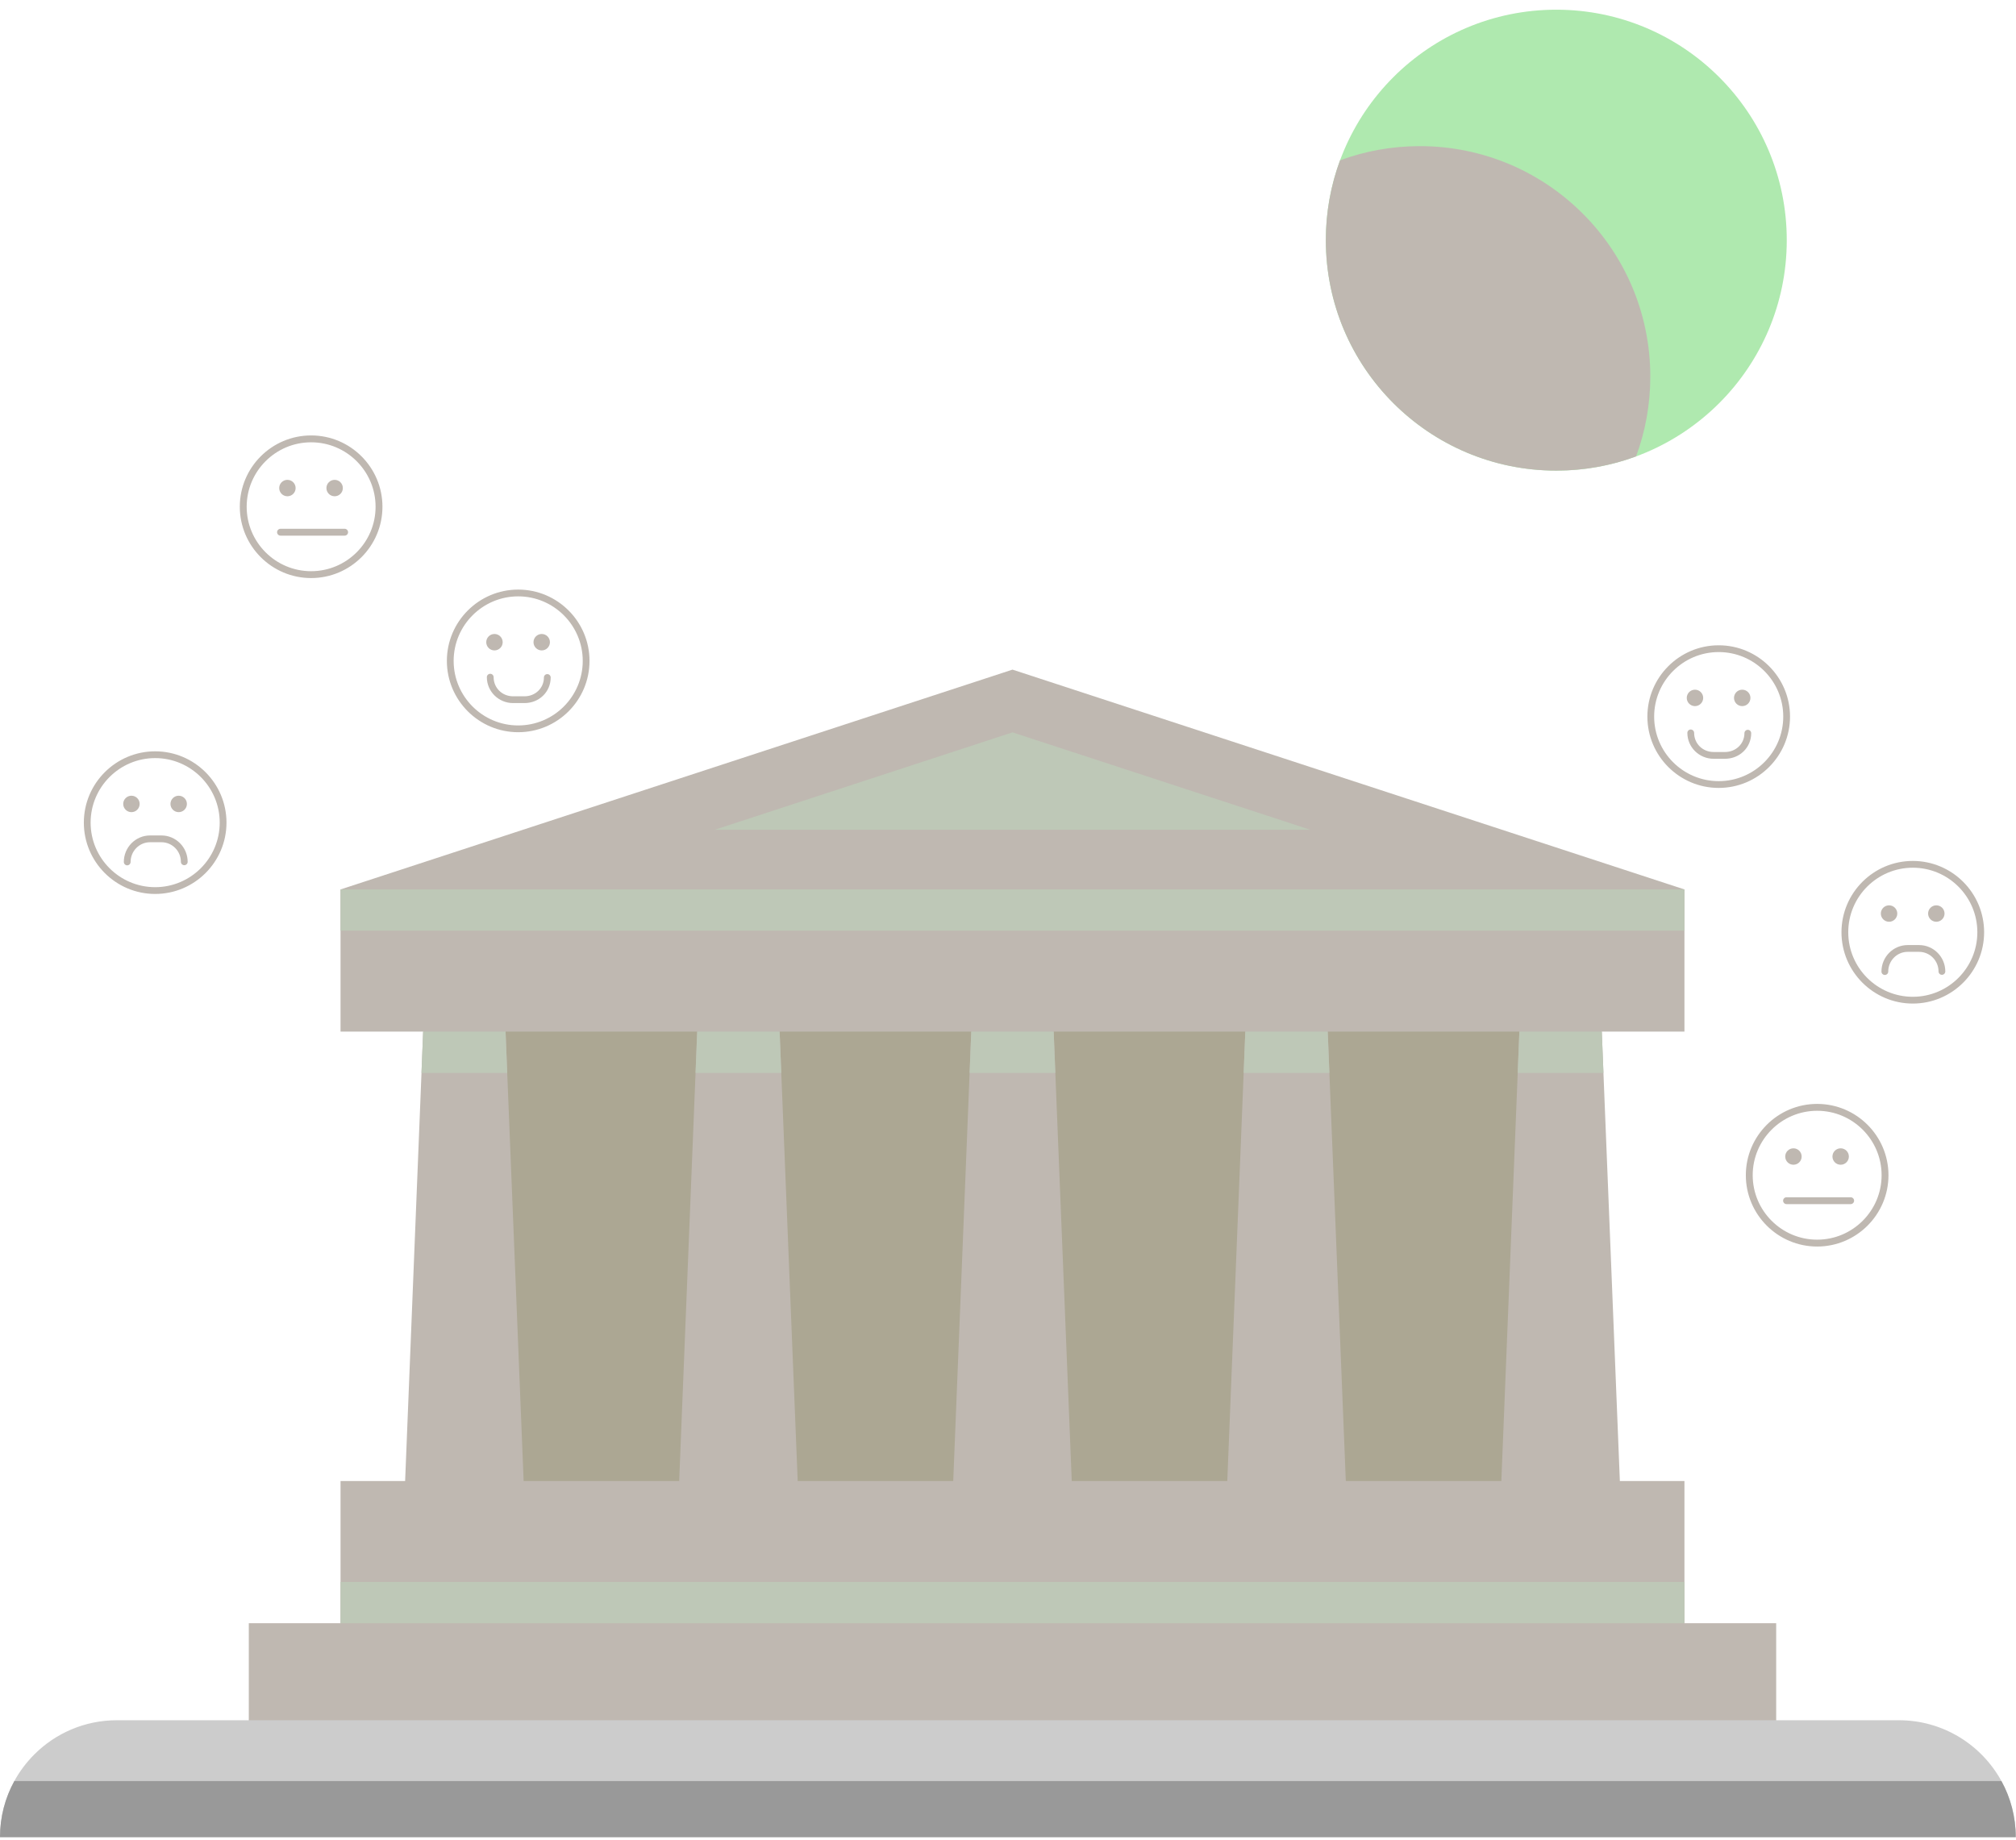
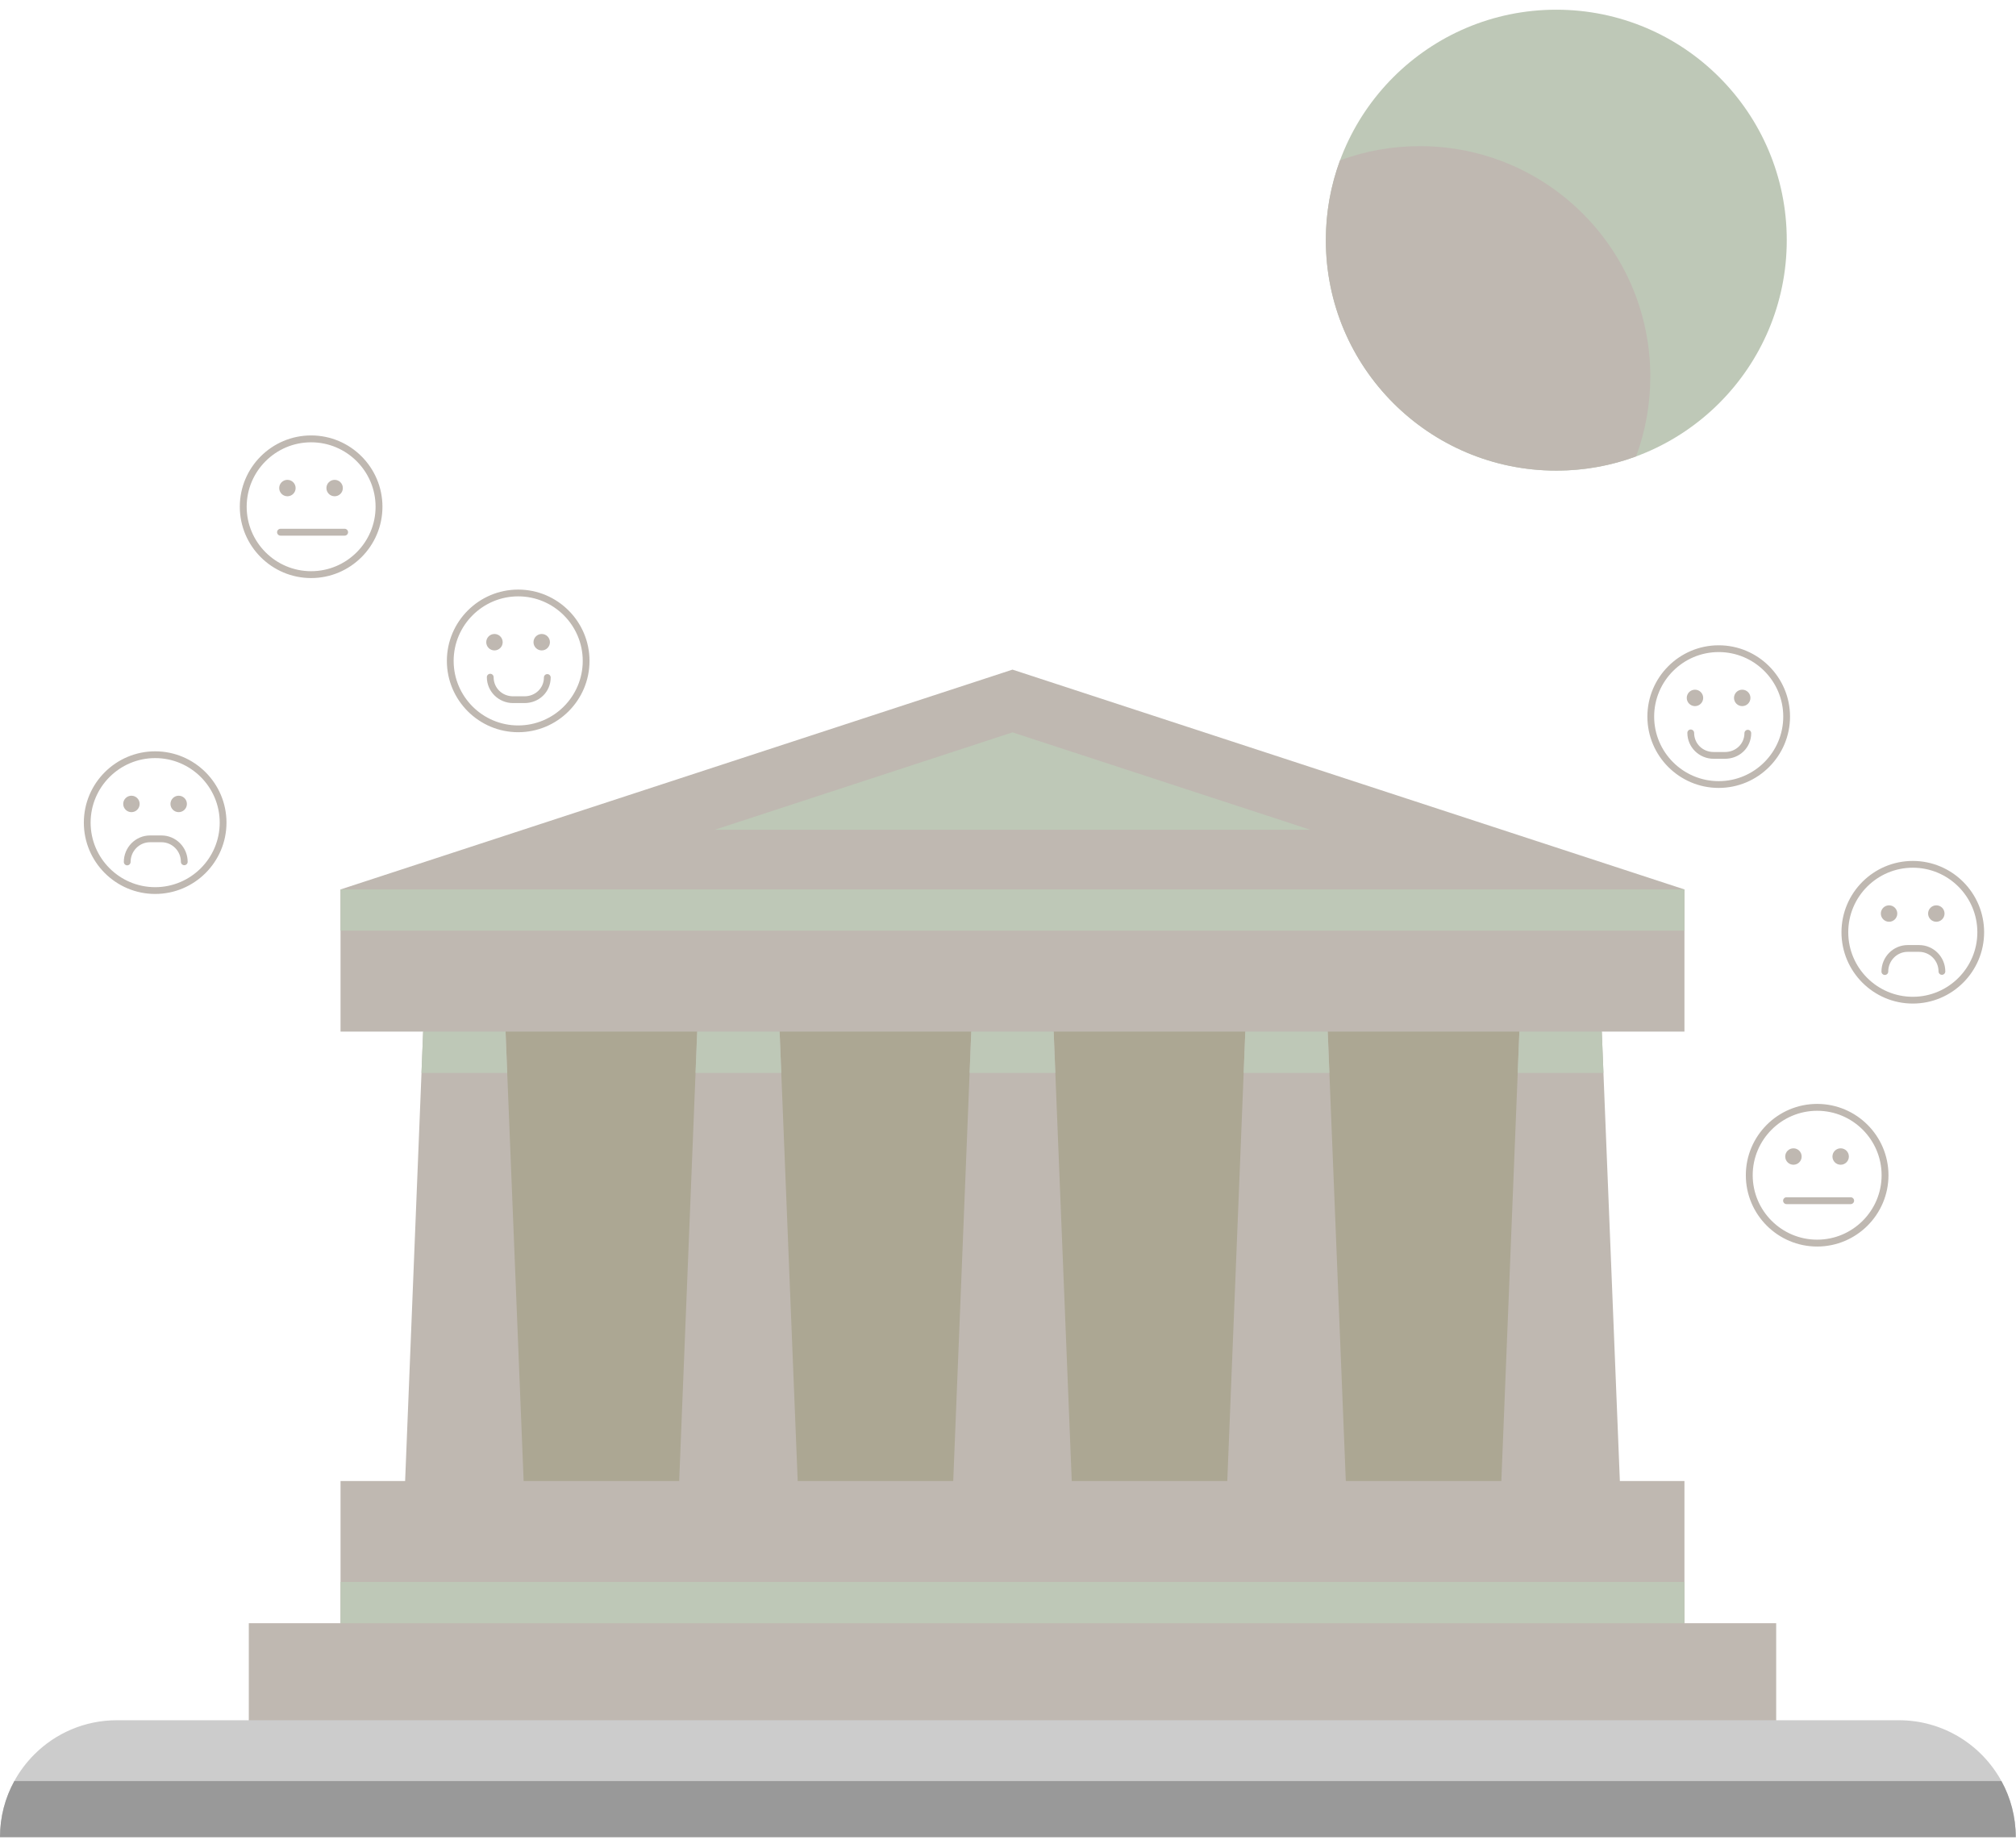
<svg xmlns="http://www.w3.org/2000/svg" width="424mm" height="387mm" viewBox="0 0 424 387" version="1.1" id="svg7790">
  <defs id="defs7784" />
  <g id="layer1" transform="translate(0,90)">
    <g id="g7930" transform="matrix(0.9646625,0,0,0.9646625,166.2339,-107.3648)">
      <rect id="rect7900" height="121.333" width="241.333" style="fill:#aca793" y="231.049" x="-70.245" />
      <path id="path7902" d="m 194.922,371.939 v -31 h -14.08 l -3.58,-89 -0.36,-9 h 18.02 v -31 h -10e-4 10e-4 l -146.5,-47.93 -146.5,47.93 h 0.001 -0.001 v 31 h 18.01 l -0.36,9 -3.57,89 h -14.08 v 31 h -20 v 25 h 333 v -25 z m -215.6,-120 -3.57,89 h -33.91 l -3.58,-89 -0.36,-9 h 41.78 z m 59.75,0 -3.57,89 H 1.592 l -3.58,-89 -0.36,-9 H 39.432 Z m 59.75,0 -3.57,89 h -33.91 l -3.58,-89 -0.36,-9 h 41.78 z m 59.75,0 -3.57,89 h -33.91 l -3.58,-89 -0.36,-9 h 41.78 z" style="fill:#bfb8b1" />
      <polygon id="polygon7904" points="220.745,178.08 285.703,199.331 155.787,199.331 " style="fill:#bec8b7" transform="translate(-172.3234,-0.3918222)" />
      <g id="g7910" transform="translate(-172.3234,-0.3918222)">
        <path id="path7906" d="M 439.48,418.972 H 0 c 0,-4.43 1.13,-8.59 3.12,-12.22 1.17,-2.14 2.64,-4.09 4.35,-5.8 4.61,-4.62 10.99,-7.47 18.03,-7.47 h 388.48 c 9.65,0 18.05,5.36 22.38,13.27 1.99,3.63 3.12,7.79 3.12,12.22 z" style="fill:#cccccc" />
        <path id="path7908" d="M 439.48,418.972 H 0 c 0,-4.43 1.13,-8.59 3.12,-12.22 h 433.24 c 1.99,3.63 3.12,7.79 3.12,12.22 z" style="fill:#999999" />
      </g>
-       <path id="path7912" d="m 166.979,20.116 c -27.75,0 -50.24,22.5 -50.24,50.25 0,27.75 22.49,50.25 50.24,50.25 27.75,0 50.25,-22.5 50.25,-50.25 0,-27.75 -22.5,-50.25 -50.25,-50.25 z" style="fill:#afe9af" />
+       <path id="path7912" d="m 166.979,20.116 c -27.75,0 -50.24,22.5 -50.24,50.25 0,27.75 22.49,50.25 50.24,50.25 27.75,0 50.25,-22.5 50.25,-50.25 0,-27.75 -22.5,-50.25 -50.25,-50.25 z" style="fill:#bec8b7" />
      <path id="path7914" d="m 116.739,70.366 c 0,27.75 22.49,50.25 50.24,50.25 6.12,0 11.98,-1.09 17.4,-3.1 2.01,-5.42 3.1,-11.28 3.1,-17.4 0,-27.75 -22.49,-50.25 -50.25,-50.25 -6.11,0 -11.97,1.09 -17.39,3.09 -2.01,5.43 -3.1,11.29 -3.1,17.41 z" style="fill:#bfb8b1" />
      <polygon id="polygon7916" points="110.225,243.331 110.585,252.331 91.895,252.331 92.255,243.331 " style="fill:#bec8b7" transform="translate(-172.3234,-0.3918222)" />
      <polygon id="polygon7918" points="169.975,243.331 170.335,252.331 151.645,252.331 152.005,243.331 " style="fill:#bec8b7" transform="translate(-172.3234,-0.3918222)" />
      <polygon id="polygon7920" points="229.725,243.331 230.085,252.331 211.395,252.331 211.755,243.331 " style="fill:#bec8b7" transform="translate(-172.3234,-0.3918222)" />
      <polygon id="polygon7922" points="289.475,243.331 289.835,252.331 271.145,252.331 271.505,243.331 " style="fill:#bec8b7" transform="translate(-172.3234,-0.3918222)" />
      <polygon id="polygon7924" points="349.585,252.331 330.895,252.331 331.255,243.331 349.225,243.331 " style="fill:#bec8b7" transform="translate(-172.3234,-0.3918222)" />
      <polygon id="polygon7926" points="327.245,363.331 353.245,363.331 367.245,363.331 367.245,372.331 74.245,372.331 74.245,363.331 88.245,363.331 114.245,363.331 147.995,363.331 173.995,363.331 207.745,363.331 233.745,363.331 267.495,363.331 293.495,363.331 " style="fill:#bec8b7" transform="translate(-172.3234,-0.3918222)" />
      <polygon id="polygon7928" points="327.245,212.331 353.245,212.331 367.245,212.331 367.245,221.331 74.245,221.331 74.245,212.331 88.245,212.331 114.245,212.331 147.995,212.331 173.995,212.331 207.745,212.331 233.745,212.331 267.495,212.331 293.495,212.331 " style="fill:#bec8b7" transform="translate(-172.3234,-0.3918222)" />
      <g id="g8140" transform="matrix(0.05482166,0,0,0.05480775,186.838,158.7046)" style="fill:#bfb8b1">
        <g id="g8078" style="fill:#bfb8b1">
          <g id="g8076" style="fill:#bfb8b1">
            <g id="group-2svg" style="fill:#bfb8b1">
              <path d="m 409.93,209.297 c 0,18.056 -14.627,32.692 -32.683,32.692 -18.047,0 -32.683,-14.636 -32.683,-32.692 0,-18.056 14.636,-32.683 32.683,-32.683 18.056,0 32.683,14.627 32.683,32.683 z" id="path-1_10_" style="fill:#bfb8b1" />
              <path d="m 222.011,209.297 c 0,18.056 -14.636,32.692 -32.683,32.692 -18.047,0 -32.683,-14.636 -32.683,-32.692 0,-18.056 14.636,-32.683 32.683,-32.683 18.047,0 32.683,14.627 32.683,32.683 z" id="path-2_10_" style="fill:#bfb8b1" />
              <path d="m 308.702,451.466 h -45.388 c -57.483,0 -104.253,-46.205 -104.253,-103.014 0,-7.443 6.034,-13.468 13.468,-13.468 7.434,0 13.468,6.025 13.468,13.468 0,42.659 33.958,76.078 77.317,76.078 h 45.388 c 43.359,0 77.317,-32.863 77.317,-74.821 0,-7.443 6.034,-13.468 13.468,-13.468 7.443,0 13.468,6.025 13.468,13.468 0.001,57.06 -45.792,101.757 -104.253,101.757 z" id="path-3_10_" style="fill:#bfb8b1" />
              <path d="M 283.714,567.419 C 127.311,567.419 0.072,440.144 0.072,283.705 0.072,127.275 127.311,0 283.714,0 c 156.394,0 283.633,127.275 283.633,283.705 0,156.438 -127.239,283.714 -283.633,283.714 z m 0,-540.473 c -141.552,0 -256.705,115.181 -256.705,256.759 0,141.588 115.154,256.768 256.705,256.768 141.543,0 256.696,-115.181 256.696,-256.768 0,-141.579 -115.153,-256.759 -256.696,-256.759 z" id="path-4_10_" style="fill:#bfb8b1" />
            </g>
          </g>
        </g>
        <g id="g8080" style="fill:#bfb8b1" />
        <g id="g8082" style="fill:#bfb8b1" />
        <g id="g8084" style="fill:#bfb8b1" />
        <g id="g8086" style="fill:#bfb8b1" />
        <g id="g8088" style="fill:#bfb8b1" />
        <g id="g8090" style="fill:#bfb8b1" />
        <g id="g8092" style="fill:#bfb8b1" />
        <g id="g8094" style="fill:#bfb8b1" />
        <g id="g8096" style="fill:#bfb8b1" />
        <g id="g8098" style="fill:#bfb8b1" />
        <g id="g8100" style="fill:#bfb8b1" />
        <g id="g8102" style="fill:#bfb8b1" />
        <g id="g8104" style="fill:#bfb8b1" />
        <g id="g8106" style="fill:#bfb8b1" />
        <g id="g8108" style="fill:#bfb8b1" />
      </g>
      <g id="g8324" transform="matrix(0.05482166,0,0,0.05480775,229.1548,205.7249)" style="fill:#bfb8b1">
        <g id="g8262" style="fill:#bfb8b1">
          <g id="g8260" style="fill:#bfb8b1">
            <g id="group-3svg" style="fill:#bfb8b1">
              <path d="m 409.93,209.297 c 0,18.056 -14.627,32.692 -32.683,32.692 -18.047,0 -32.683,-14.636 -32.683,-32.692 0,-18.056 14.636,-32.683 32.683,-32.683 18.056,0 32.683,14.627 32.683,32.683 z" id="path-1_21_" style="fill:#bfb8b1" />
              <path d="m 222.011,209.297 c 0,18.056 -14.636,32.692 -32.683,32.692 -18.047,0 -32.683,-14.636 -32.683,-32.692 0,-18.056 14.636,-32.683 32.683,-32.683 18.047,0 32.683,14.627 32.683,32.683 z" id="path-2_21_" style="fill:#bfb8b1" />
              <path d="m 172.538,453.621 c -7.434,0 -13.468,-6.025 -13.468,-13.468 0,-58.138 46.762,-105.439 104.245,-105.439 h 45.397 c 57.483,0 104.245,47.04 104.245,104.855 0,7.443 -6.025,13.477 -13.468,13.477 -7.435,0 -13.459,-6.034 -13.459,-13.477 0,-42.955 -34.685,-77.91 -77.317,-77.91 h -45.397 c -42.632,0 -77.308,35.206 -77.308,78.493 -0.002,7.444 -6.036,13.469 -13.47,13.469 z" id="path-3_21_" style="fill:#bfb8b1" />
              <path d="M 283.714,567.419 C 127.311,567.419 0.072,440.144 0.072,283.705 0.072,127.275 127.311,0 283.714,0 c 156.394,0 283.633,127.275 283.633,283.705 0,156.438 -127.239,283.714 -283.633,283.714 z m 0,-540.473 c -141.552,0 -256.705,115.181 -256.705,256.759 0,141.588 115.154,256.768 256.705,256.768 141.543,0 256.696,-115.181 256.696,-256.768 0,-141.579 -115.153,-256.759 -256.696,-256.759 z" id="path-4_21_" style="fill:#bfb8b1" />
            </g>
          </g>
        </g>
        <g id="g8264" style="fill:#bfb8b1" />
        <g id="g8266" style="fill:#bfb8b1" />
        <g id="g8268" style="fill:#bfb8b1" />
        <g id="g8270" style="fill:#bfb8b1" />
        <g id="g8272" style="fill:#bfb8b1" />
        <g id="g8274" style="fill:#bfb8b1" />
        <g id="g8276" style="fill:#bfb8b1" />
        <g id="g8278" style="fill:#bfb8b1" />
        <g id="g8280" style="fill:#bfb8b1" />
        <g id="g8282" style="fill:#bfb8b1" />
        <g id="g8284" style="fill:#bfb8b1" />
        <g id="g8286" style="fill:#bfb8b1" />
        <g id="g8288" style="fill:#bfb8b1" />
        <g id="g8290" style="fill:#bfb8b1" />
        <g id="g8292" style="fill:#bfb8b1" />
      </g>
      <g id="g8620" transform="matrix(0.05560057,0,0,0.05558706,208.3027,258.7037)" style="fill:#bfb8b1">
        <g id="g8558" style="fill:#bfb8b1">
          <g id="g8556" style="fill:#bfb8b1">
            <g id="group-9svg" style="fill:#bfb8b1">
              <path d="M 411.101,393.094 H 159.693 c -7.434,0 -13.468,-6.034 -13.468,-13.468 0,-7.443 6.034,-13.477 13.468,-13.477 h 251.408 c 7.434,0 13.468,6.034 13.468,13.477 10e-4,7.435 -6.033,13.468 -13.468,13.468 z" id="path-1_49_" style="fill:#bfb8b1" />
              <path d="m 404.107,206.415 c 0,17.796 -14.42,32.216 -32.207,32.216 -17.787,0 -32.198,-14.42 -32.198,-32.216 0,-17.787 14.411,-32.207 32.198,-32.207 17.787,0 32.207,14.42 32.207,32.207 z" id="path-2_49_" style="fill:#bfb8b1" />
              <path d="m 218.936,206.415 c 0,17.796 -14.42,32.216 -32.198,32.216 -17.787,0 -32.198,-14.42 -32.198,-32.216 0,-17.787 14.411,-32.207 32.198,-32.207 17.787,0 32.198,14.42 32.198,32.207 z" id="path-3_49_" style="fill:#bfb8b1" />
              <path d="M 279.732,559.464 C 125.52,559.464 0.068,433.976 0.068,279.737 0.076,125.488 125.529,0 279.732,0 c 154.203,0 279.664,125.488 279.664,279.736 0,154.239 -125.461,279.728 -279.664,279.728 z m 0,-532.518 c -139.352,0 -252.728,113.403 -252.728,252.791 0,139.388 113.376,252.79 252.728,252.79 139.361,0 252.728,-113.403 252.728,-252.791 0,-139.388 -113.367,-252.79 -252.728,-252.79 z" id="path-4_49_" style="fill:#bfb8b1" />
            </g>
          </g>
        </g>
        <g id="g8560" style="fill:#bfb8b1" />
        <g id="g8562" style="fill:#bfb8b1" />
        <g id="g8564" style="fill:#bfb8b1" />
        <g id="g8566" style="fill:#bfb8b1" />
        <g id="g8568" style="fill:#bfb8b1" />
        <g id="g8570" style="fill:#bfb8b1" />
        <g id="g8572" style="fill:#bfb8b1" />
        <g id="g8574" style="fill:#bfb8b1" />
        <g id="g8576" style="fill:#bfb8b1" />
        <g id="g8578" style="fill:#bfb8b1" />
        <g id="g8580" style="fill:#bfb8b1" />
        <g id="g8582" style="fill:#bfb8b1" />
        <g id="g8584" style="fill:#bfb8b1" />
        <g id="g8586" style="fill:#bfb8b1" />
        <g id="g8588" style="fill:#bfb8b1" />
      </g>
      <g style="fill:#bfb8b1" transform="matrix(0.05482166,0,0,0.05480775,-74.89927,146.5581)" id="g8732">
        <g style="fill:#bfb8b1" id="g8700">
          <g style="fill:#bfb8b1" id="g8698">
            <g style="fill:#bfb8b1" id="g8696">
              <path style="fill:#bfb8b1" id="path8688" d="m 409.93,209.297 c 0,18.056 -14.627,32.692 -32.683,32.692 -18.047,0 -32.683,-14.636 -32.683,-32.692 0,-18.056 14.636,-32.683 32.683,-32.683 18.056,0 32.683,14.627 32.683,32.683 z" />
              <path style="fill:#bfb8b1" id="path8690" d="m 222.011,209.297 c 0,18.056 -14.636,32.692 -32.683,32.692 -18.047,0 -32.683,-14.636 -32.683,-32.692 0,-18.056 14.636,-32.683 32.683,-32.683 18.047,0 32.683,14.627 32.683,32.683 z" />
              <path style="fill:#bfb8b1" id="path8692" d="m 308.702,451.466 h -45.388 c -57.483,0 -104.253,-46.205 -104.253,-103.014 0,-7.443 6.034,-13.468 13.468,-13.468 7.434,0 13.468,6.025 13.468,13.468 0,42.659 33.958,76.078 77.317,76.078 h 45.388 c 43.359,0 77.317,-32.863 77.317,-74.821 0,-7.443 6.034,-13.468 13.468,-13.468 7.443,0 13.468,6.025 13.468,13.468 0.001,57.06 -45.792,101.757 -104.253,101.757 z" />
              <path style="fill:#bfb8b1" id="path8694" d="M 283.714,567.419 C 127.311,567.419 0.072,440.144 0.072,283.705 0.072,127.275 127.311,0 283.714,0 c 156.394,0 283.633,127.275 283.633,283.705 0,156.438 -127.239,283.714 -283.633,283.714 z m 0,-540.473 c -141.552,0 -256.705,115.181 -256.705,256.759 0,141.588 115.154,256.768 256.705,256.768 141.543,0 256.696,-115.181 256.696,-256.768 0,-141.579 -115.153,-256.759 -256.696,-256.759 z" />
            </g>
          </g>
        </g>
        <g style="fill:#bfb8b1" id="g8702" />
        <g style="fill:#bfb8b1" id="g8704" />
        <g style="fill:#bfb8b1" id="g8706" />
        <g style="fill:#bfb8b1" id="g8708" />
        <g style="fill:#bfb8b1" id="g8710" />
        <g style="fill:#bfb8b1" id="g8712" />
        <g style="fill:#bfb8b1" id="g8714" />
        <g style="fill:#bfb8b1" id="g8716" />
        <g style="fill:#bfb8b1" id="g8718" />
        <g style="fill:#bfb8b1" id="g8720" />
        <g style="fill:#bfb8b1" id="g8722" />
        <g style="fill:#bfb8b1" id="g8724" />
        <g style="fill:#bfb8b1" id="g8726" />
        <g style="fill:#bfb8b1" id="g8728" />
        <g style="fill:#bfb8b1" id="g8730" />
      </g>
      <g style="fill:#bfb8b1" transform="matrix(0.05482166,0,0,0.05480775,-154.0474,181.8237)" id="g8778">
        <g style="fill:#bfb8b1" id="g8746">
          <g style="fill:#bfb8b1" id="g8744">
            <g style="fill:#bfb8b1" id="g8742">
              <path style="fill:#bfb8b1" id="path8734" d="m 409.93,209.297 c 0,18.056 -14.627,32.692 -32.683,32.692 -18.047,0 -32.683,-14.636 -32.683,-32.692 0,-18.056 14.636,-32.683 32.683,-32.683 18.056,0 32.683,14.627 32.683,32.683 z" />
              <path style="fill:#bfb8b1" id="path8736" d="m 222.011,209.297 c 0,18.056 -14.636,32.692 -32.683,32.692 -18.047,0 -32.683,-14.636 -32.683,-32.692 0,-18.056 14.636,-32.683 32.683,-32.683 18.047,0 32.683,14.627 32.683,32.683 z" />
              <path style="fill:#bfb8b1" id="path8738" d="m 172.538,453.621 c -7.434,0 -13.468,-6.025 -13.468,-13.468 0,-58.138 46.762,-105.439 104.245,-105.439 h 45.397 c 57.483,0 104.245,47.04 104.245,104.855 0,7.443 -6.025,13.477 -13.468,13.477 -7.435,0 -13.459,-6.034 -13.459,-13.477 0,-42.955 -34.685,-77.91 -77.317,-77.91 h -45.397 c -42.632,0 -77.308,35.206 -77.308,78.493 -0.002,7.444 -6.036,13.469 -13.47,13.469 z" />
              <path style="fill:#bfb8b1" id="path8740" d="M 283.714,567.419 C 127.311,567.419 0.072,440.144 0.072,283.705 0.072,127.275 127.311,0 283.714,0 c 156.394,0 283.633,127.275 283.633,283.705 0,156.438 -127.239,283.714 -283.633,283.714 z m 0,-540.473 c -141.552,0 -256.705,115.181 -256.705,256.759 0,141.588 115.154,256.768 256.705,256.768 141.543,0 256.696,-115.181 256.696,-256.768 0,-141.579 -115.153,-256.759 -256.696,-256.759 z" />
            </g>
          </g>
        </g>
        <g style="fill:#bfb8b1" id="g8748" />
        <g style="fill:#bfb8b1" id="g8750" />
        <g style="fill:#bfb8b1" id="g8752" />
        <g style="fill:#bfb8b1" id="g8754" />
        <g style="fill:#bfb8b1" id="g8756" />
        <g style="fill:#bfb8b1" id="g8758" />
        <g style="fill:#bfb8b1" id="g8760" />
        <g style="fill:#bfb8b1" id="g8762" />
        <g style="fill:#bfb8b1" id="g8764" />
        <g style="fill:#bfb8b1" id="g8766" />
        <g style="fill:#bfb8b1" id="g8768" />
        <g style="fill:#bfb8b1" id="g8770" />
        <g style="fill:#bfb8b1" id="g8772" />
        <g style="fill:#bfb8b1" id="g8774" />
        <g style="fill:#bfb8b1" id="g8776" />
      </g>
      <g style="fill:#bfb8b1" transform="matrix(0.05560057,0,0,0.05558706,-120.0443,112.9459)" id="g8824">
        <g style="fill:#bfb8b1" id="g8792">
          <g style="fill:#bfb8b1" id="g8790">
            <g style="fill:#bfb8b1" id="g8788">
              <path style="fill:#bfb8b1" id="path8780" d="M 411.101,393.094 H 159.693 c -7.434,0 -13.468,-6.034 -13.468,-13.468 0,-7.443 6.034,-13.477 13.468,-13.477 h 251.408 c 7.434,0 13.468,6.034 13.468,13.477 10e-4,7.435 -6.033,13.468 -13.468,13.468 z" />
              <path style="fill:#bfb8b1" id="path8782" d="m 404.107,206.415 c 0,17.796 -14.42,32.216 -32.207,32.216 -17.787,0 -32.198,-14.42 -32.198,-32.216 0,-17.787 14.411,-32.207 32.198,-32.207 17.787,0 32.207,14.42 32.207,32.207 z" />
              <path style="fill:#bfb8b1" id="path8784" d="m 218.936,206.415 c 0,17.796 -14.42,32.216 -32.198,32.216 -17.787,0 -32.198,-14.42 -32.198,-32.216 0,-17.787 14.411,-32.207 32.198,-32.207 17.787,0 32.198,14.42 32.198,32.207 z" />
              <path style="fill:#bfb8b1" id="path8786" d="M 279.732,559.464 C 125.52,559.464 0.068,433.976 0.068,279.737 0.076,125.488 125.529,0 279.732,0 c 154.203,0 279.664,125.488 279.664,279.736 0,154.239 -125.461,279.728 -279.664,279.728 z m 0,-532.518 c -139.352,0 -252.728,113.403 -252.728,252.791 0,139.388 113.376,252.79 252.728,252.79 139.361,0 252.728,-113.403 252.728,-252.791 0,-139.388 -113.367,-252.79 -252.728,-252.79 z" />
            </g>
          </g>
        </g>
        <g style="fill:#bfb8b1" id="g8794" />
        <g style="fill:#bfb8b1" id="g8796" />
        <g style="fill:#bfb8b1" id="g8798" />
        <g style="fill:#bfb8b1" id="g8800" />
        <g style="fill:#bfb8b1" id="g8802" />
        <g style="fill:#bfb8b1" id="g8804" />
        <g style="fill:#bfb8b1" id="g8806" />
        <g style="fill:#bfb8b1" id="g8808" />
        <g style="fill:#bfb8b1" id="g8810" />
        <g style="fill:#bfb8b1" id="g8812" />
        <g style="fill:#bfb8b1" id="g8814" />
        <g style="fill:#bfb8b1" id="g8816" />
        <g style="fill:#bfb8b1" id="g8818" />
        <g style="fill:#bfb8b1" id="g8820" />
        <g style="fill:#bfb8b1" id="g8822" />
      </g>
    </g>
  </g>
</svg>
